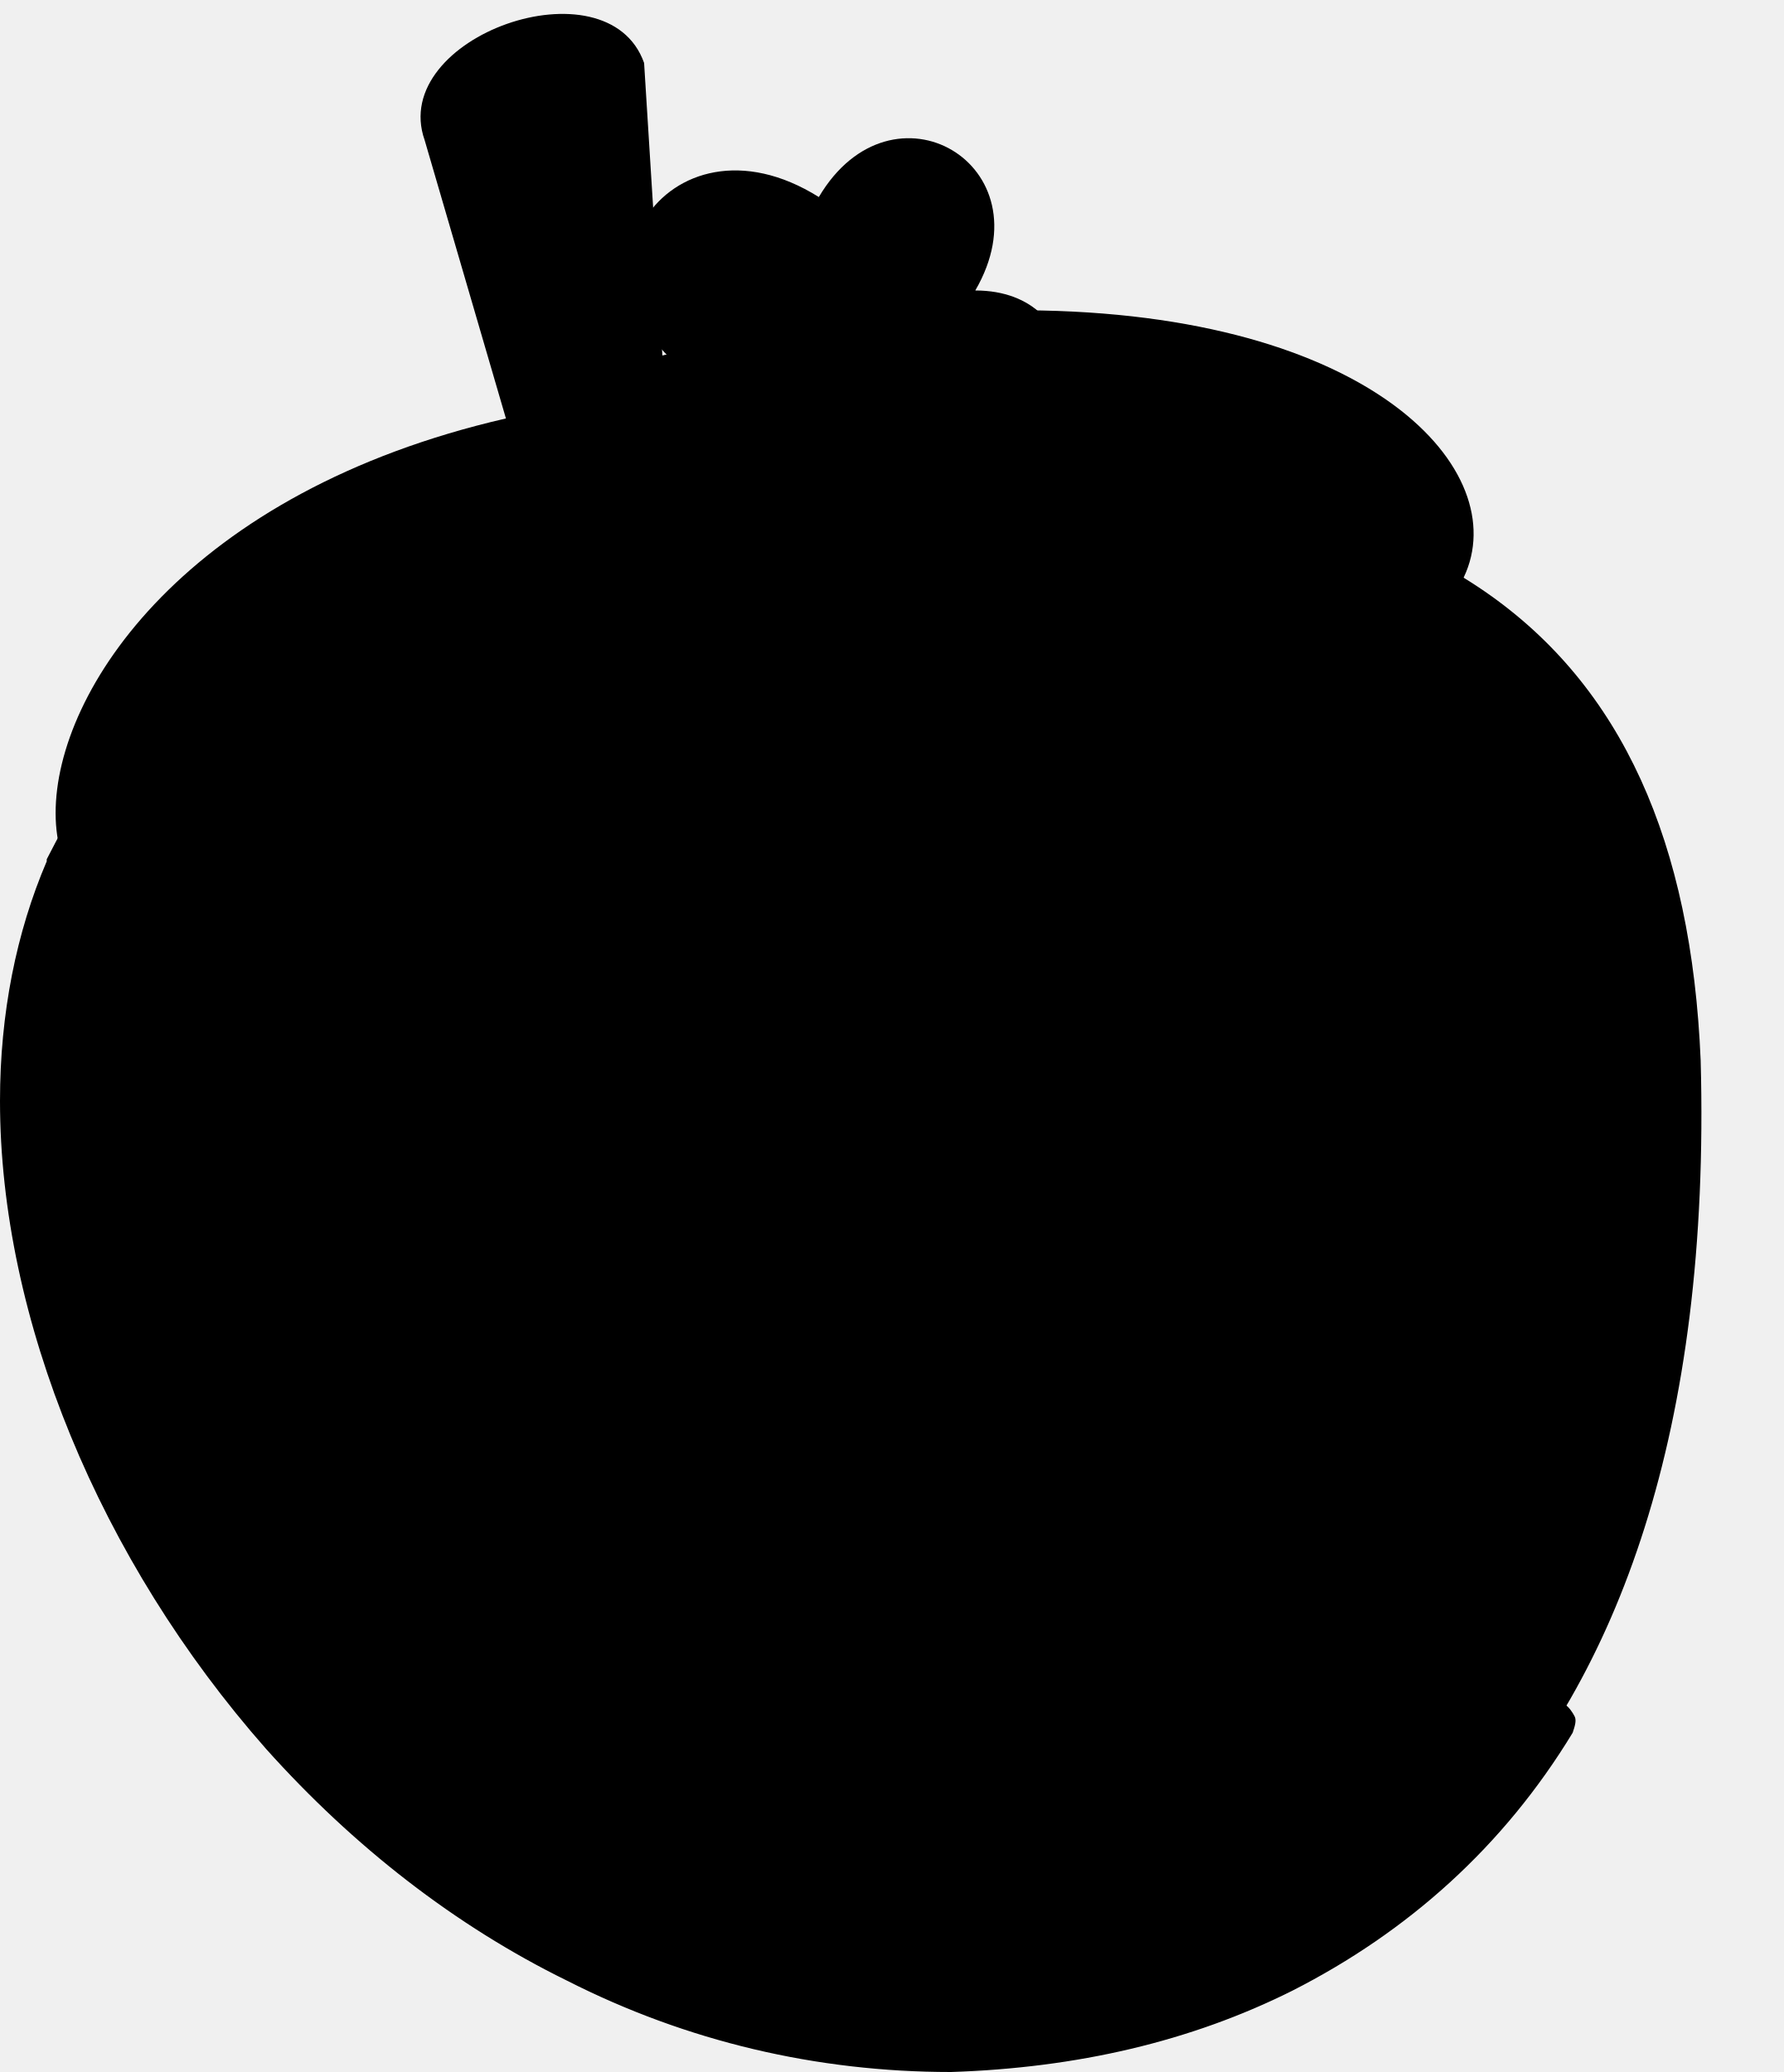
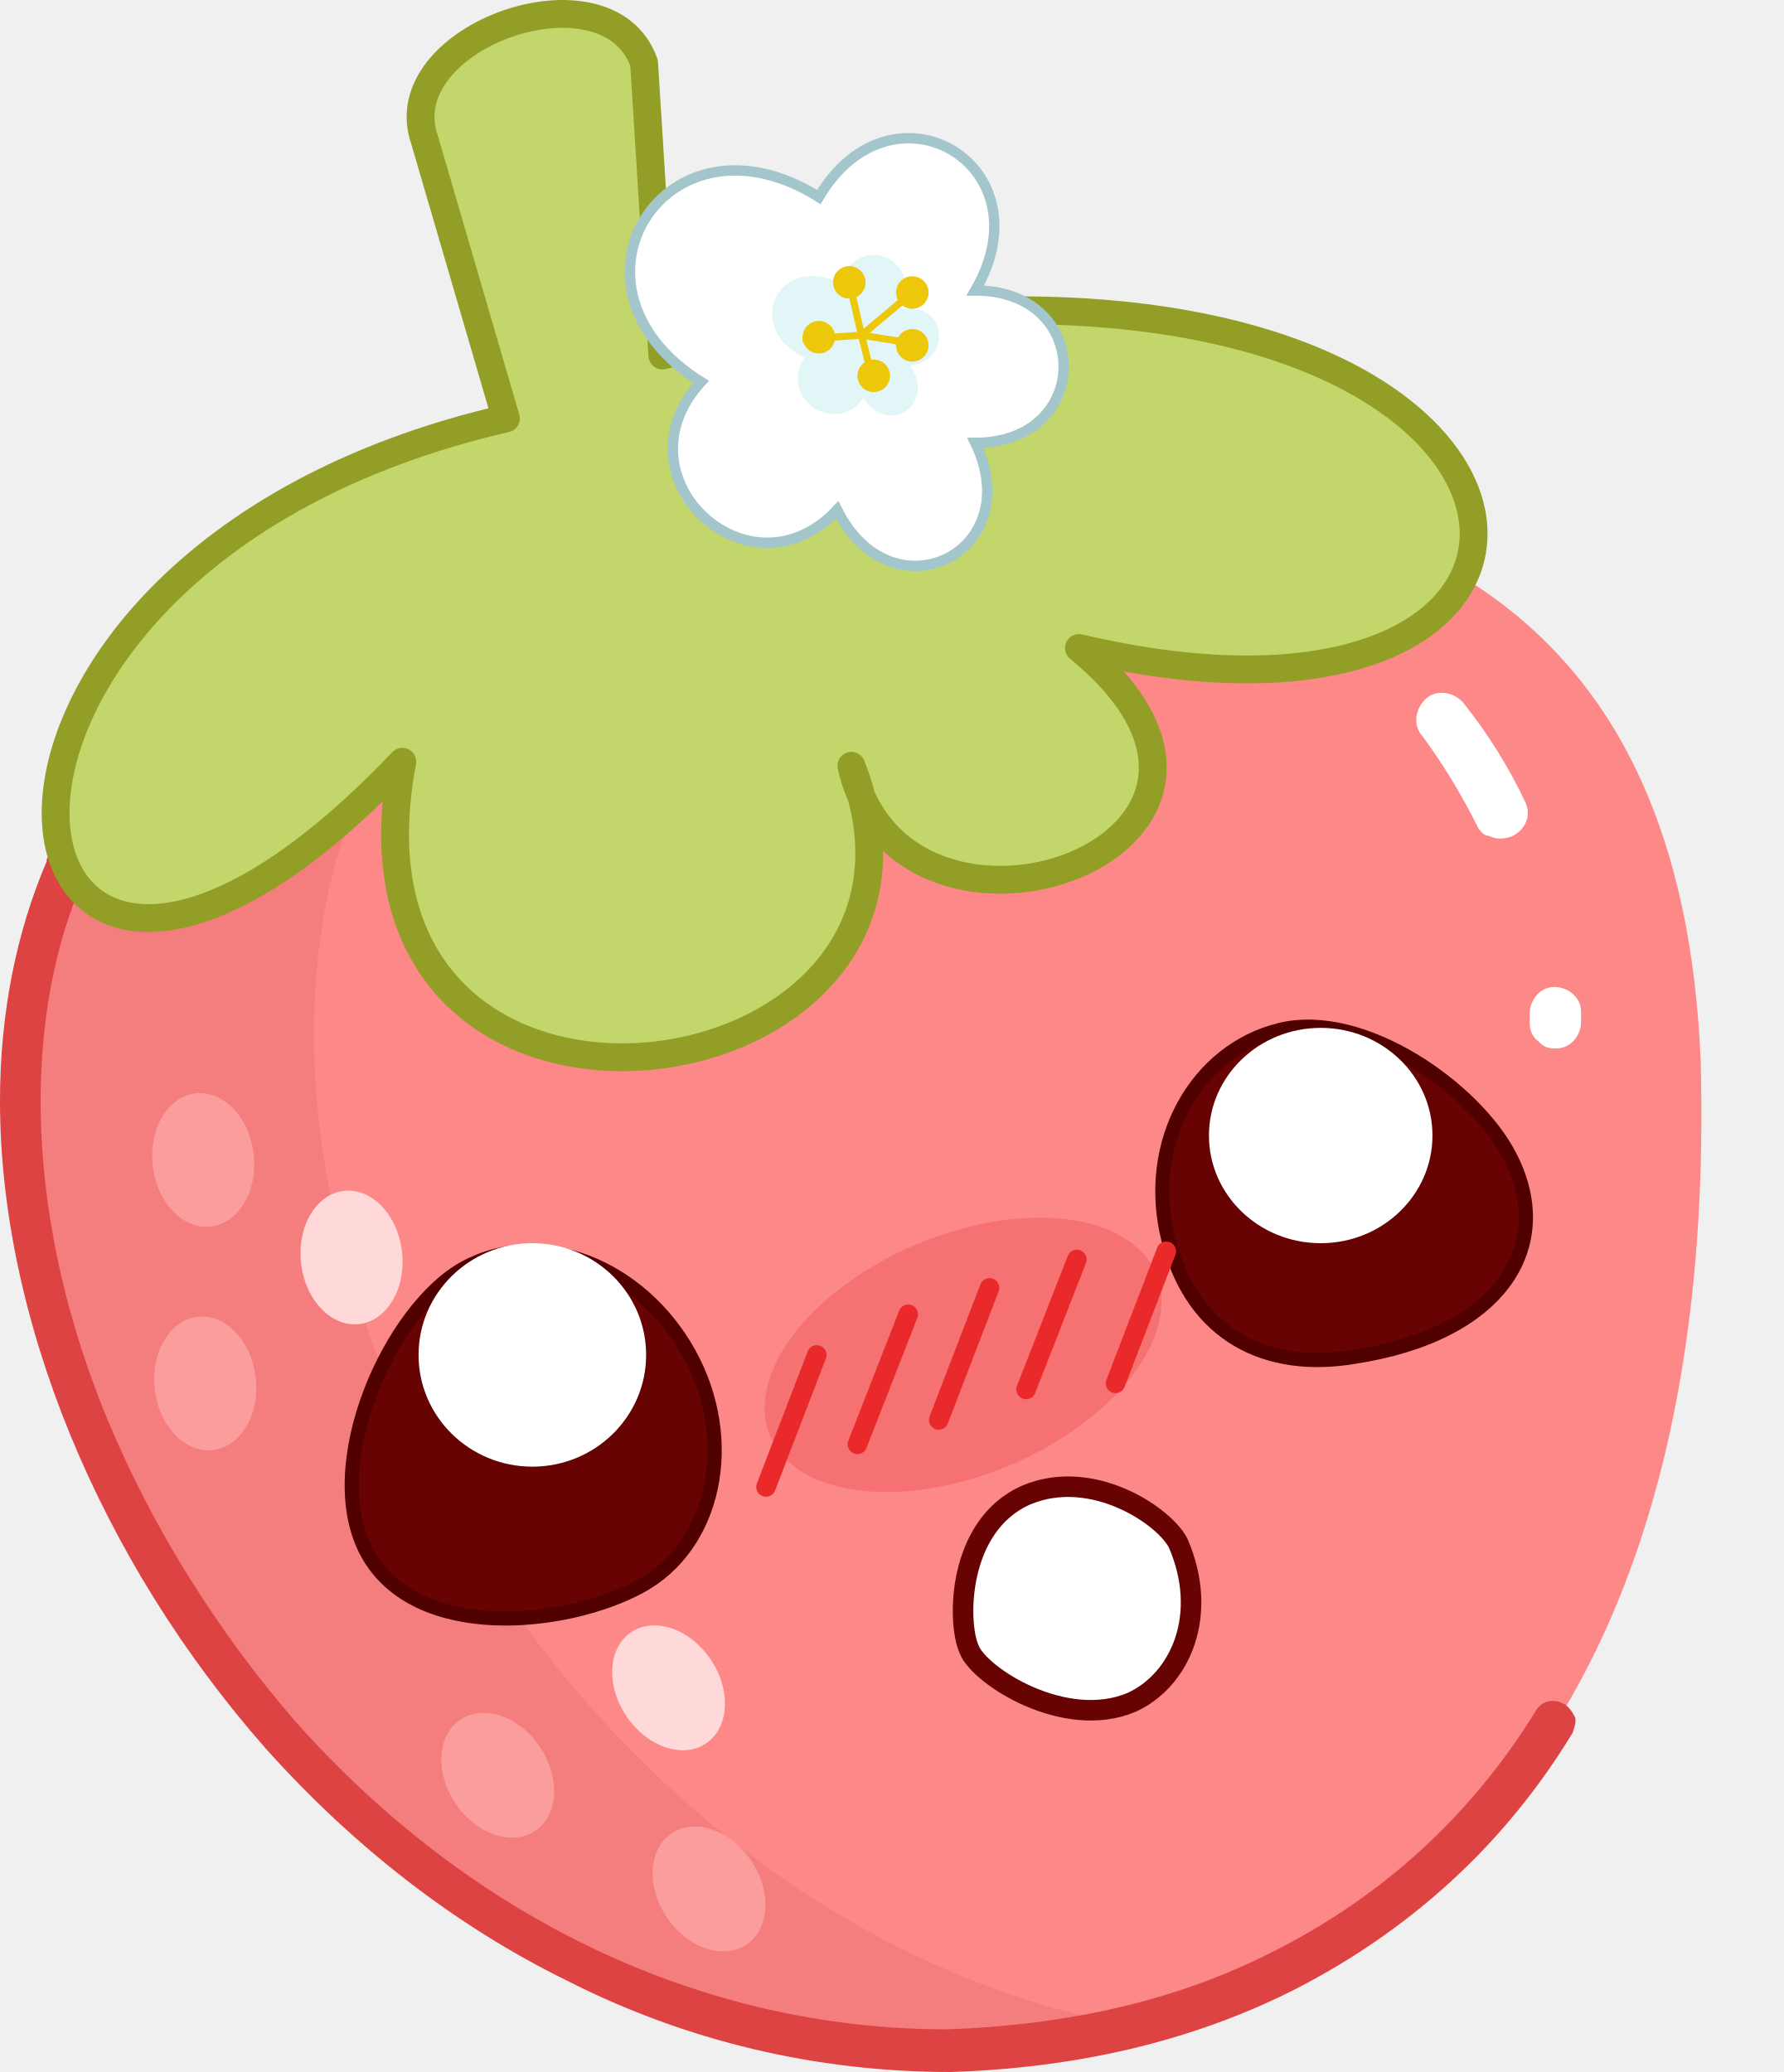
<svg xmlns="http://www.w3.org/2000/svg" version="1.1" id="Layer_2_00000060734294746055296000000003388235264965402250_" x="0px" y="0px" viewBox="0 0 87.8 102" style="enable-background:new 0 0 87.8 102;" xml:space="preserve">
  <style type="text/css">
	.st0{fill:#FC8888;}
	.st1{fill:#F47D7D;}
	.st2{fill:#DD4343;}
	.st3{fill:#C2D66B;stroke:#939E26;stroke-width:1.37;stroke-linecap:round;stroke-linejoin:round;stroke-dasharray:0,0,0,0,0,0;}
	.st4{opacity:0.5;fill:#EF5959;enable-background:new    ;}
	.st5{fill:#680303;stroke:#510000;stroke-width:0.696;stroke-miterlimit:10;}
	.st6{fill:#FFFFFF;}
	.st7{fill:#680303;stroke:#510000;stroke-width:0.697;stroke-miterlimit:10;}
	.st8{fill:none;stroke:#EA2A2A;stroke-width:0.962;stroke-linecap:round;stroke-miterlimit:10;}
	.st9{fill:#FC9D9D;}
	.st10{fill:#FFD9D9;}
	.st11{fill:#FFFFFF;stroke:#FFFFFF;stroke-width:1.03;stroke-miterlimit:10;}
	.st12{fill:#FFFFFF;stroke:#A3C6CC;stroke-width:0.51;stroke-miterlimit:10;}
	.st13{fill:#E2F5F7;}
	.st14{fill:#EDC70A;}
	.st15{fill:none;stroke:#EDC70A;stroke-width:0.35;stroke-miterlimit:10;}
	.st16{fill:#FFFFFF;stroke:#680303;stroke-width:1.01;stroke-linecap:round;stroke-miterlimit:10;}
</style>
  <g id="mascot">
    <g id="mascot-2">
-       <path className="st0" d="M3.3,42.9c6.9-13.3,15.5-20.1,39.3-18.7c27.4-2.7,40.2,6.5,41.1,28c1,36.6-18.5,48.3-37,48.8    C14.7,100.9-6.1,63.9,3.3,42.9z" />
-       <path className="st1" d="M17.6,39.3c2.7-5.7,5.7-10.3,9.8-13.6C14.5,27.6,8.4,34,3.2,44c-9.3,21,13,56.5,45,56.5c2,0,4.1-0.4,6.2-1    C26.7,93.4,9.1,59.9,17.6,39.3L17.6,39.3z" />
-       <path className="st2" d="M46.8,102L46.8,102c-6.6,0-13-1.5-18.9-4.5c-5.5-2.7-10.5-6.6-14.8-11.4C4.9,76.8,0,64.9,0,54.2    c0-4.3,0.8-8.3,2.3-11.8v-0.1c2.4-4.7,4.8-8.1,7.6-10.8c3.2-3.1,6.8-5.3,11.3-6.6c0.5-0.2,1.1,0.1,1.3,0.7    c0.2,0.5-0.1,1.1-0.7,1.3c-4.1,1.3-7.6,3.3-10.5,6.2c-2.6,2.5-4.8,5.8-7.2,10.2C2.7,46.5,2,50.2,2,54.2c0,5,1.1,10.4,3.3,15.7    s5.4,10.4,9.2,14.8c8.7,9.8,20.1,15.2,32.1,15.2c5.9-0.2,11.3-1.4,16-3.8c5.4-2.7,9.8-6.7,13-11.9c0.3-0.5,0.9-0.6,1.4-0.3    c0.2,0.1,0.4,0.4,0.5,0.6s0,0.5-0.1,0.8C74,90.9,69.3,95.1,63.6,98C58.6,100.5,53,101.8,46.8,102L46.8,102L46.8,102z" />
-       <path className="st3" d="M41.9,37.7c6.6,16.8-26.2,21.4-22.1-0.2c-21,22.1-26.2-9.7,5.1-16.9l-4-13.7c-1.8-5.1,9-8.9,10.8-3.8    l0.9,14.4C78.8,6.7,83.9,39.1,53.1,31.9C64.9,41.6,44.4,48.8,41.9,37.7L41.9,37.7z" />
-       <ellipse transform="matrix(0.9214 -0.3886 0.3886 0.9214 -22.1966 23.6597)" className="st4" cx="47.4" cy="66.7" rx="10.3" ry="5.9" />
+       <path class="st0" d="M3.3,42.9c6.9-13.3,15.5-20.1,39.3-18.7c27.4-2.7,40.2,6.5,41.1,28c1,36.6-18.5,48.3-37,48.8    C14.7,100.9-6.1,63.9,3.3,42.9z" />
+       <path class="st1" d="M17.6,39.3c2.7-5.7,5.7-10.3,9.8-13.6C14.5,27.6,8.4,34,3.2,44c-9.3,21,13,56.5,45,56.5c2,0,4.1-0.4,6.2-1    C26.7,93.4,9.1,59.9,17.6,39.3L17.6,39.3z" />
+       <path class="st2" d="M46.8,102L46.8,102c-6.6,0-13-1.5-18.9-4.5c-5.5-2.7-10.5-6.6-14.8-11.4C4.9,76.8,0,64.9,0,54.2    c0-4.3,0.8-8.3,2.3-11.8v-0.1c2.4-4.7,4.8-8.1,7.6-10.8c3.2-3.1,6.8-5.3,11.3-6.6c0.5-0.2,1.1,0.1,1.3,0.7    c0.2,0.5-0.1,1.1-0.7,1.3c-4.1,1.3-7.6,3.3-10.5,6.2c-2.6,2.5-4.8,5.8-7.2,10.2C2.7,46.5,2,50.2,2,54.2c0,5,1.1,10.4,3.3,15.7    s5.4,10.4,9.2,14.8c8.7,9.8,20.1,15.2,32.1,15.2c5.9-0.2,11.3-1.4,16-3.8c5.4-2.7,9.8-6.7,13-11.9c0.3-0.5,0.9-0.6,1.4-0.3    c0.2,0.1,0.4,0.4,0.5,0.6s0,0.5-0.1,0.8C74,90.9,69.3,95.1,63.6,98C58.6,100.5,53,101.8,46.8,102L46.8,102L46.8,102z" />
+       <path class="st3" d="M41.9,37.7c6.6,16.8-26.2,21.4-22.1-0.2c-21,22.1-26.2-9.7,5.1-16.9l-4-13.7c-1.8-5.1,9-8.9,10.8-3.8    l0.9,14.4C78.8,6.7,83.9,39.1,53.1,31.9C64.9,41.6,44.4,48.8,41.9,37.7L41.9,37.7z" />
+       <ellipse transform="matrix(0.9214 -0.3886 0.3886 0.9214 -22.1966 23.6597)" class="st4" cx="47.4" cy="66.7" rx="10.3" ry="5.9" />
      <g>
-         <path className="st5" d="M22.9,62.4c3.7-2,8.6-0.1,11,4.2c2.4,4.3,1.3,9.5-2.4,11.5s-11,2.7-13.4-1.6C15.7,72.2,19.2,64.4,22.9,62.4z     " />
-         <ellipse className="st6" cx="26.2" cy="66.7" rx="5.6" ry="5.5" />
+         <path class="st5" d="M22.9,62.4c3.7-2,8.6-0.1,11,4.2c2.4,4.3,1.3,9.5-2.4,11.5s-11,2.7-13.4-1.6C15.7,72.2,19.2,64.4,22.9,62.4z     " />
+         <ellipse class="st6" cx="26.2" cy="66.7" rx="5.6" ry="5.5" />
      </g>
-       <path className="st7" d="M63,50.7c4.1-1,9.6,2.9,11.3,6.2c2.3,4.4-0.4,8.8-7.7,9.9c-4.2,0.7-7.9-1-9.1-5.8S58.9,51.7,63,50.7z" />
-       <ellipse className="st6" cx="65" cy="55.9" rx="5.5" ry="5.3" />
+       <path class="st7" d="M63,50.7c4.1-1,9.6,2.9,11.3,6.2c2.3,4.4-0.4,8.8-7.7,9.9c-4.2,0.7-7.9-1-9.1-5.8S58.9,51.7,63,50.7z" />
+       <ellipse class="st6" cx="65" cy="55.9" rx="5.5" ry="5.3" />
      <g>
-         <line className="st8" x1="40.2" y1="66.7" x2="37.7" y2="73.2" />
-         <line className="st8" x1="48.7" y1="63.4" x2="46.2" y2="69.9" />
-         <line className="st8" x1="53" y1="62" x2="50.5" y2="68.4" />
-         <line className="st8" x1="44.7" y1="64.7" x2="42.2" y2="71.1" />
-         <line className="st8" x1="57.4" y1="61.6" x2="54.9" y2="68.1" />
+         <line class="st8" x1="40.2" y1="66.7" x2="37.7" y2="73.2" />
+         <line class="st8" x1="48.7" y1="63.4" x2="46.2" y2="69.9" />
+         <line class="st8" x1="53" y1="62" x2="50.5" y2="68.4" />
+         <line class="st8" x1="44.7" y1="64.7" x2="42.2" y2="71.1" />
+         <line class="st8" x1="57.4" y1="61.6" x2="54.9" y2="68.1" />
      </g>
-       <ellipse transform="matrix(0.8294 -0.5586 0.5586 0.8294 -46.0016 35.3519)" className="st9" cx="34.9" cy="93" rx="2.5" ry="3.3" />
-       <ellipse transform="matrix(0.8294 -0.5586 0.5586 0.8294 -40.8028 32.5435)" className="st10" cx="32.9" cy="83.1" rx="2.5" ry="3.3" />
-       <ellipse transform="matrix(0.8294 -0.5586 0.5586 0.8294 -44.6444 28.5886)" className="st9" cx="24.5" cy="87.4" rx="2.5" ry="3.3" />
-       <ellipse transform="matrix(0.9936 -0.1134 0.1134 0.9936 -7.6574 1.5846)" className="st9" cx="10.1" cy="68.1" rx="2.5" ry="3.3" />
-       <ellipse transform="matrix(0.9936 -0.1134 0.1134 0.9936 -6.9079 2.3612)" className="st10" cx="17.3" cy="61.9" rx="2.5" ry="3.3" />
-       <ellipse transform="matrix(0.9936 -0.1134 0.1134 0.9936 -6.4107 1.5023)" className="st9" cx="10" cy="57.1" rx="2.5" ry="3.3" />
-       <path className="st11" d="M75.8,50.4c0-0.2,0-0.3,0-0.5c0-0.4,0.3-0.8,0.7-0.8c0.4,0,0.8,0.3,0.8,0.7c0,0.2,0,0.3,0,0.5    c0,0.4-0.3,0.8-0.7,0.8c-0.2,0-0.4,0-0.5-0.2C75.9,50.8,75.8,50.6,75.8,50.4z M73.2,40.5c-0.8-1.6-1.7-3.1-2.8-4.6    c-0.3-0.3-0.2-0.8,0.1-1.1c0.3-0.3,0.8-0.2,1.1,0.1c1.2,1.5,2.2,3.1,3,4.8c0.2,0.4,0,0.8-0.4,1c-0.3,0.1-0.6,0.1-0.8-0.1    C73.3,40.7,73.3,40.6,73.2,40.5L73.2,40.5z" />
-       <path className="st12" d="M34.5,18.8C27,14.1,32.8,5,40.3,9.7c3.6-6.1,11.3-1.6,7.7,4.6c5.8,0,5.8,7.5,0,7.5c2.6,5.4-4.1,8.7-6.8,3.3    C36.9,29.7,30.2,23.5,34.5,18.8L34.5,18.8z" />
-       <path className="st13" d="M39.6,17.6c-3-1.4-1.4-5.1,1.7-3.7c1-2.5,4.1-1.2,3.1,1.3c2.2-0.3,2.5,2.5,0.4,2.8c1.3,1.9-1.1,3.5-2.3,1.6    C41.1,21.5,38.3,19.6,39.6,17.6z" />
-       <circle className="st14" cx="41.8" cy="13.9" r="0.8" />
-       <circle className="st14" cx="44.9" cy="14.4" r="0.8" />
-       <circle className="st14" cx="44.9" cy="17" r="0.8" />
-       <circle className="st14" cx="43" cy="18.5" r="0.8" />
-       <circle className="st14" cx="40.3" cy="16.6" r="0.8" />
-       <polyline className="st15" points="44.9,14.4 42.4,16.5 41.8,13.9   " />
-       <polyline className="st15" points="42.9,18.5 42.4,16.5 45.5,17   " />
-       <line className="st15" x1="39.5" y1="16.7" x2="42.4" y2="16.5" />
+       <ellipse transform="matrix(0.8294 -0.5586 0.5586 0.8294 -46.0016 35.3519)" class="st9" cx="34.9" cy="93" rx="2.5" ry="3.3" />
+       <ellipse transform="matrix(0.8294 -0.5586 0.5586 0.8294 -40.8028 32.5435)" class="st10" cx="32.9" cy="83.1" rx="2.5" ry="3.3" />
+       <ellipse transform="matrix(0.8294 -0.5586 0.5586 0.8294 -44.6444 28.5886)" class="st9" cx="24.5" cy="87.4" rx="2.5" ry="3.3" />
+       <ellipse transform="matrix(0.9936 -0.1134 0.1134 0.9936 -7.6574 1.5846)" class="st9" cx="10.1" cy="68.1" rx="2.5" ry="3.3" />
+       <ellipse transform="matrix(0.9936 -0.1134 0.1134 0.9936 -6.9079 2.3612)" class="st10" cx="17.3" cy="61.9" rx="2.5" ry="3.3" />
+       <ellipse transform="matrix(0.9936 -0.1134 0.1134 0.9936 -6.4107 1.5023)" class="st9" cx="10" cy="57.1" rx="2.5" ry="3.3" />
+       <path class="st11" d="M75.8,50.4c0-0.2,0-0.3,0-0.5c0-0.4,0.3-0.8,0.7-0.8c0.4,0,0.8,0.3,0.8,0.7c0,0.2,0,0.3,0,0.5    c0,0.4-0.3,0.8-0.7,0.8c-0.2,0-0.4,0-0.5-0.2C75.9,50.8,75.8,50.6,75.8,50.4z M73.2,40.5c-0.8-1.6-1.7-3.1-2.8-4.6    c-0.3-0.3-0.2-0.8,0.1-1.1c0.3-0.3,0.8-0.2,1.1,0.1c1.2,1.5,2.2,3.1,3,4.8c0.2,0.4,0,0.8-0.4,1c-0.3,0.1-0.6,0.1-0.8-0.1    C73.3,40.7,73.3,40.6,73.2,40.5L73.2,40.5z" />
+       <path class="st12" d="M34.5,18.8C27,14.1,32.8,5,40.3,9.7c3.6-6.1,11.3-1.6,7.7,4.6c5.8,0,5.8,7.5,0,7.5c2.6,5.4-4.1,8.7-6.8,3.3    C36.9,29.7,30.2,23.5,34.5,18.8L34.5,18.8z" />
+       <path class="st13" d="M39.6,17.6c-3-1.4-1.4-5.1,1.7-3.7c1-2.5,4.1-1.2,3.1,1.3c2.2-0.3,2.5,2.5,0.4,2.8c1.3,1.9-1.1,3.5-2.3,1.6    C41.1,21.5,38.3,19.6,39.6,17.6z" />
+       <circle class="st14" cx="41.8" cy="13.9" r="0.8" />
+       <circle class="st14" cx="44.9" cy="14.4" r="0.8" />
+       <circle class="st14" cx="44.9" cy="17" r="0.8" />
+       <circle class="st14" cx="43" cy="18.5" r="0.8" />
+       <circle class="st14" cx="40.3" cy="16.6" r="0.8" />
+       <polyline class="st15" points="44.9,14.4 42.4,16.5 41.8,13.9   " />
+       <polyline class="st15" points="42.9,18.5 42.4,16.5 45.5,17   " />
+       <line class="st15" x1="39.5" y1="16.7" x2="42.4" y2="16.5" />
    </g>
  </g>
-   <path className="st16" d="M50.5,73.6c3.3-1.4,6.9,1.1,7.5,2.4c1.5,3.5,0.1,6.7-2.3,7.8c-3.3,1.4-7.5-1.3-8-2.6  C47.1,79.9,47.1,75.1,50.5,73.6z" />
+   <path class="st16" d="M50.5,73.6c3.3-1.4,6.9,1.1,7.5,2.4c1.5,3.5,0.1,6.7-2.3,7.8c-3.3,1.4-7.5-1.3-8-2.6  C47.1,79.9,47.1,75.1,50.5,73.6z" />
</svg>
